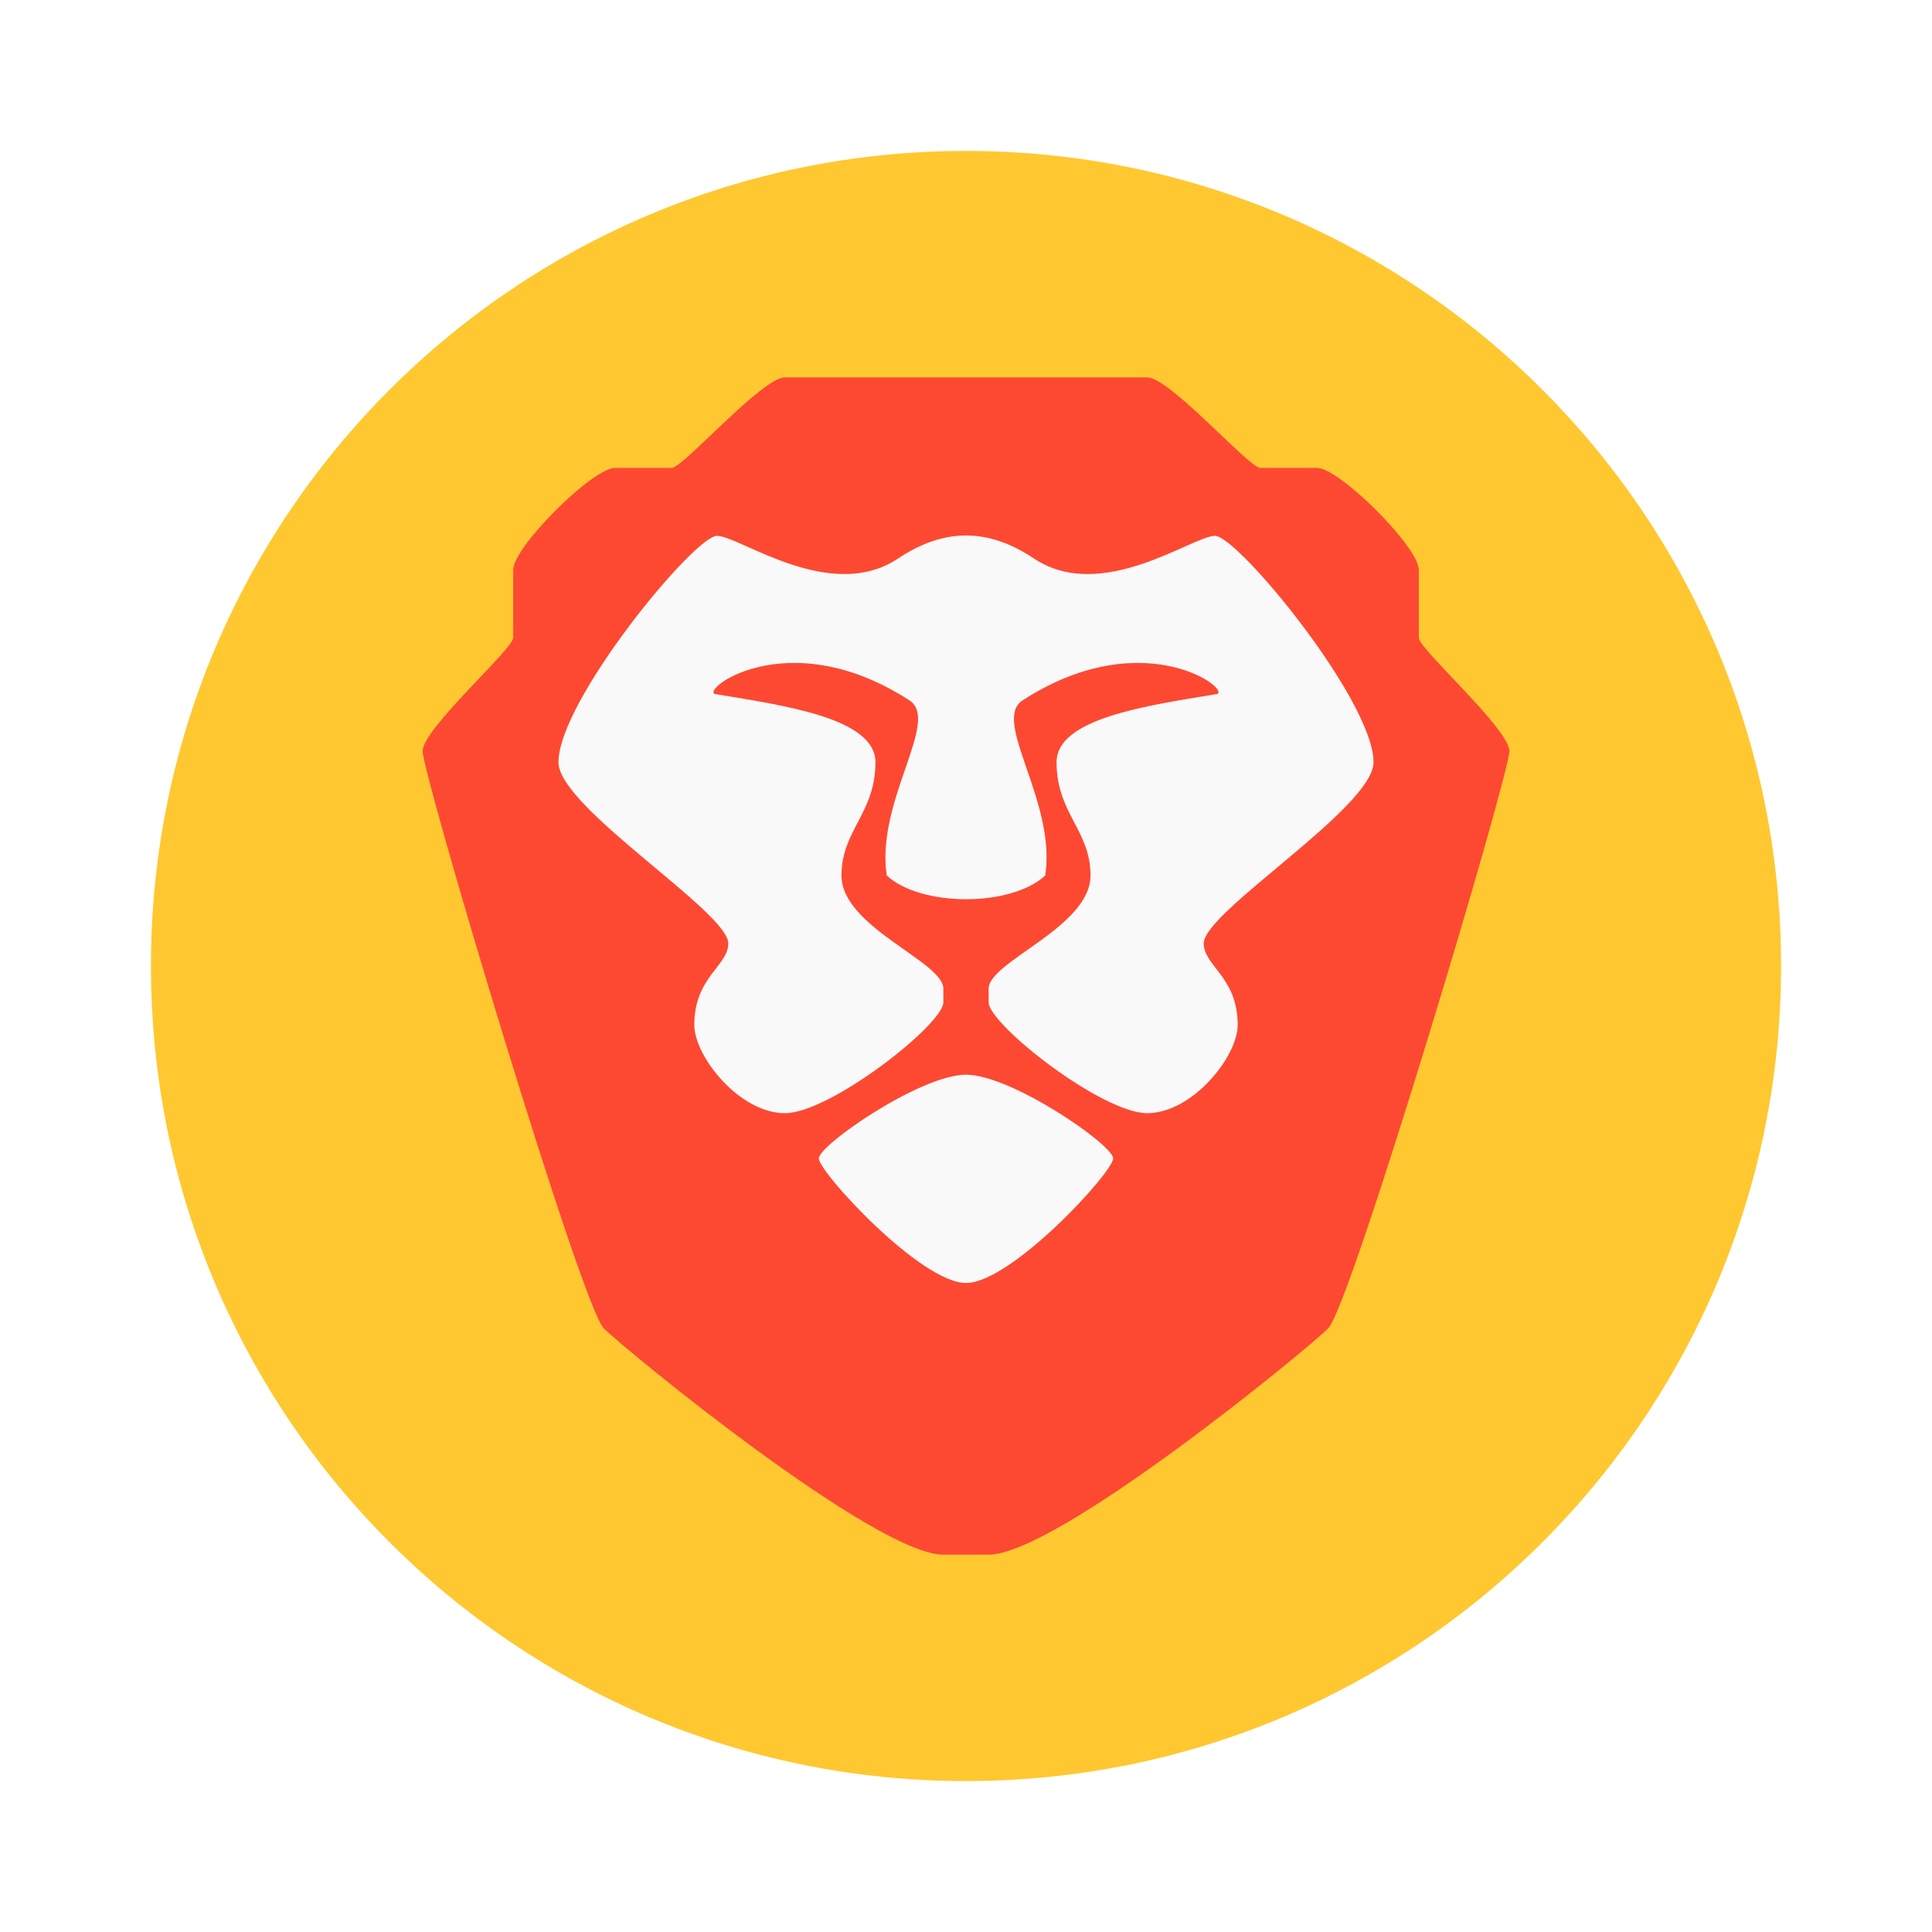
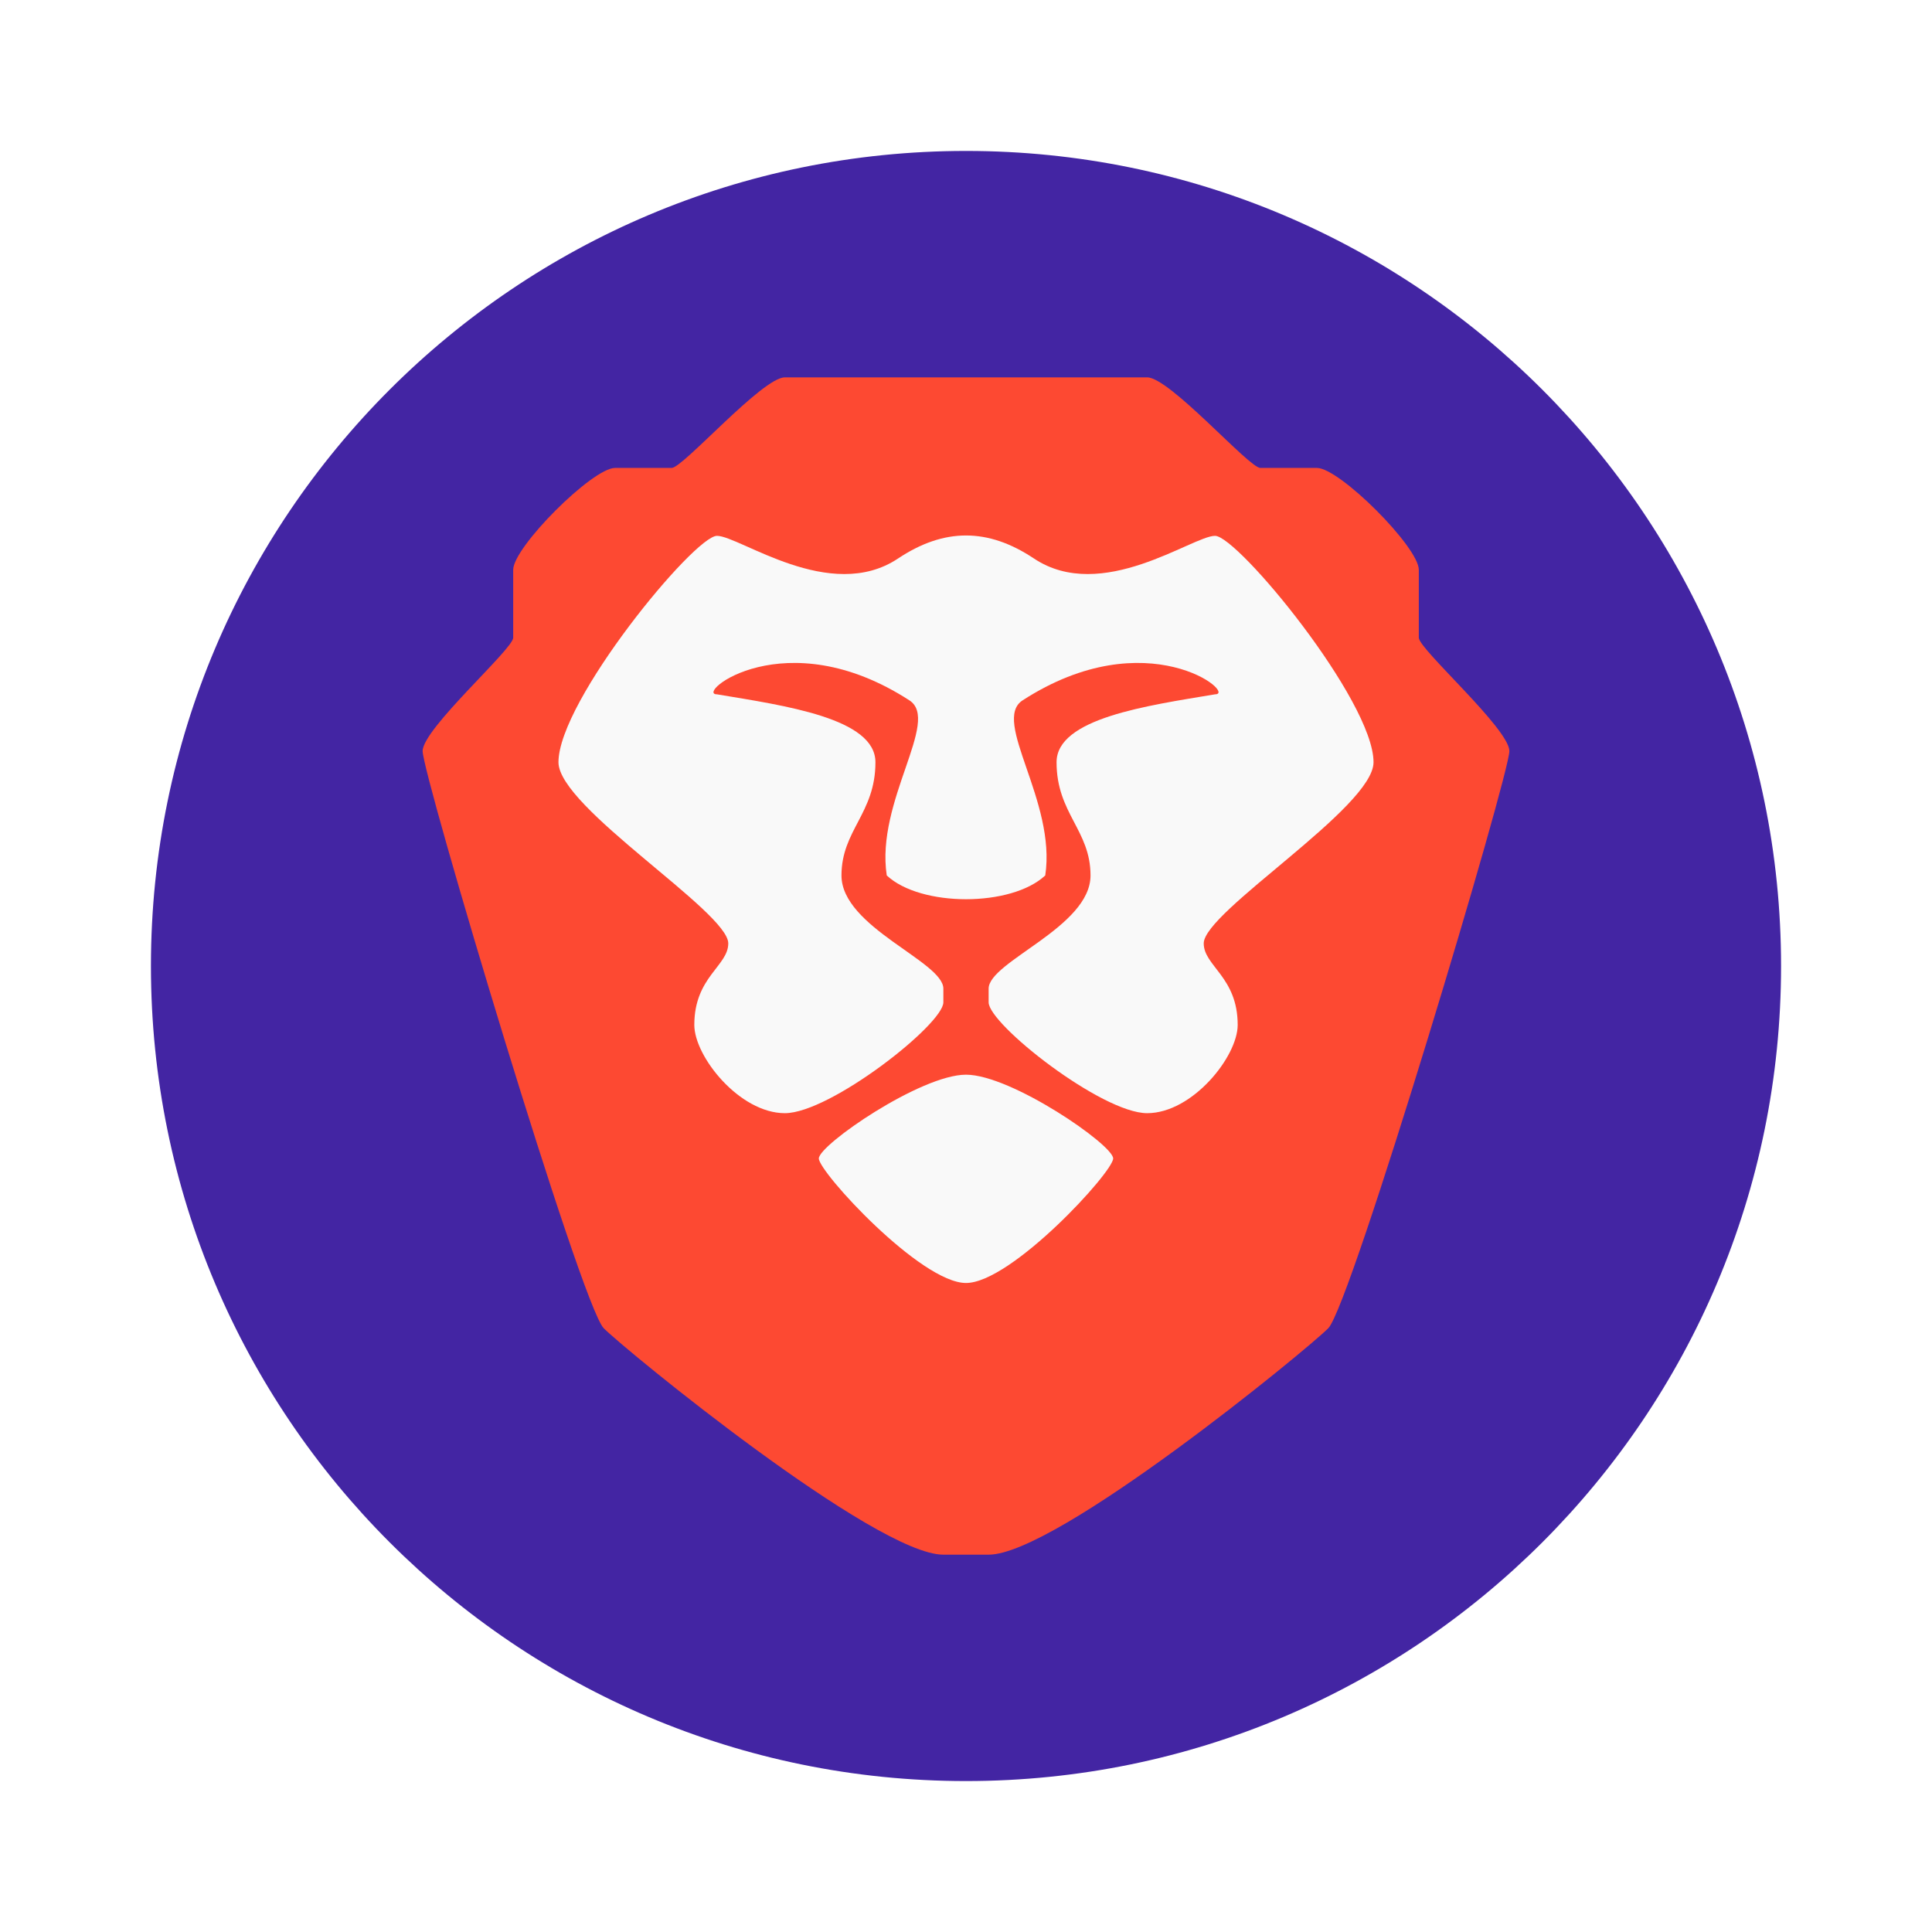
<svg xmlns="http://www.w3.org/2000/svg" width="64" height="64" version="1.1">
-   <circle cx="32" cy="32" r="27" color="#000000" fill="#ffc831" />
+   <circle cx="32" cy="32" r="27" color="#000000" fill="#4325a3" />
  <g transform="matrix(1.5 0 0 1.5 -16 -17.918)">
    <path d="m28 20.279c-0.5 0-2.25 2-2.5 2h-1.25c-0.5 0-2.25 1.75-2.25 2.25v1.5c0 0.25-1.989 2-2 2.5s3.5 12.25 4 12.75 6 5 7.5 5h1c1.5 0 7-4.5 7.5-5s4.01-12.25 4-12.75c-0.011-0.497-2-2.25-2-2.5v-1.5c0-0.5-1.75-2.25-2.25-2.25h-1.25c-0.25 0-2-2-2.5-2z" fill="#fd4932" stroke-width=".667" />
    <path d="m32 23.771c-0.498 0-0.994 0.171-1.5 0.508-1.5 1-3.5-0.5-4-0.5s-3.5 3.643-3.5 5c0 1 3.75 3.3 3.75 4 0 0.5-0.75 0.74-0.75 1.801 0 0.699 1 1.949 2 1.949s3.502-1.963 3.5-2.449v-0.301c0-0.6-2.25-1.356-2.25-2.5 0-1 0.75-1.37 0.75-2.5 0-0.972-2-1.25-3.5-1.5-0.5 0 1.5-1.645 4.25 0.133 0.696 0.45-0.75 2.229-0.5 3.867 0.375 0.35 1.063 0.525 1.75 0.525 0.688 0 1.375-0.175 1.75-0.525 0.25-1.638-1.196-3.417-0.5-3.867 2.75-1.778 4.75-0.133 4.25-0.133-1.5 0.25-3.5 0.528-3.5 1.5 0 1.13 0.75 1.5 0.75 2.5 0 1.144-2.25 1.9-2.25 2.5v0.301c-2e-3 0.486 2.5 2.449 3.5 2.449s2-1.25 2-1.949c0-1.06-0.75-1.301-0.75-1.801 0-0.7 3.75-3 3.75-4 0-1.357-3-5-3.5-5s-2.5 1.5-4 0.5c-0.506-0.337-1-0.508-1.5-0.508zm0 11.908c-1 0-3.25 1.55-3.25 1.85s2.25 2.75 3.25 2.75 3.25-2.45 3.25-2.75-2.25-1.85-3.25-1.85z" fill="#f9f9f9" stroke-width=".778" />
  </g>
</svg>
